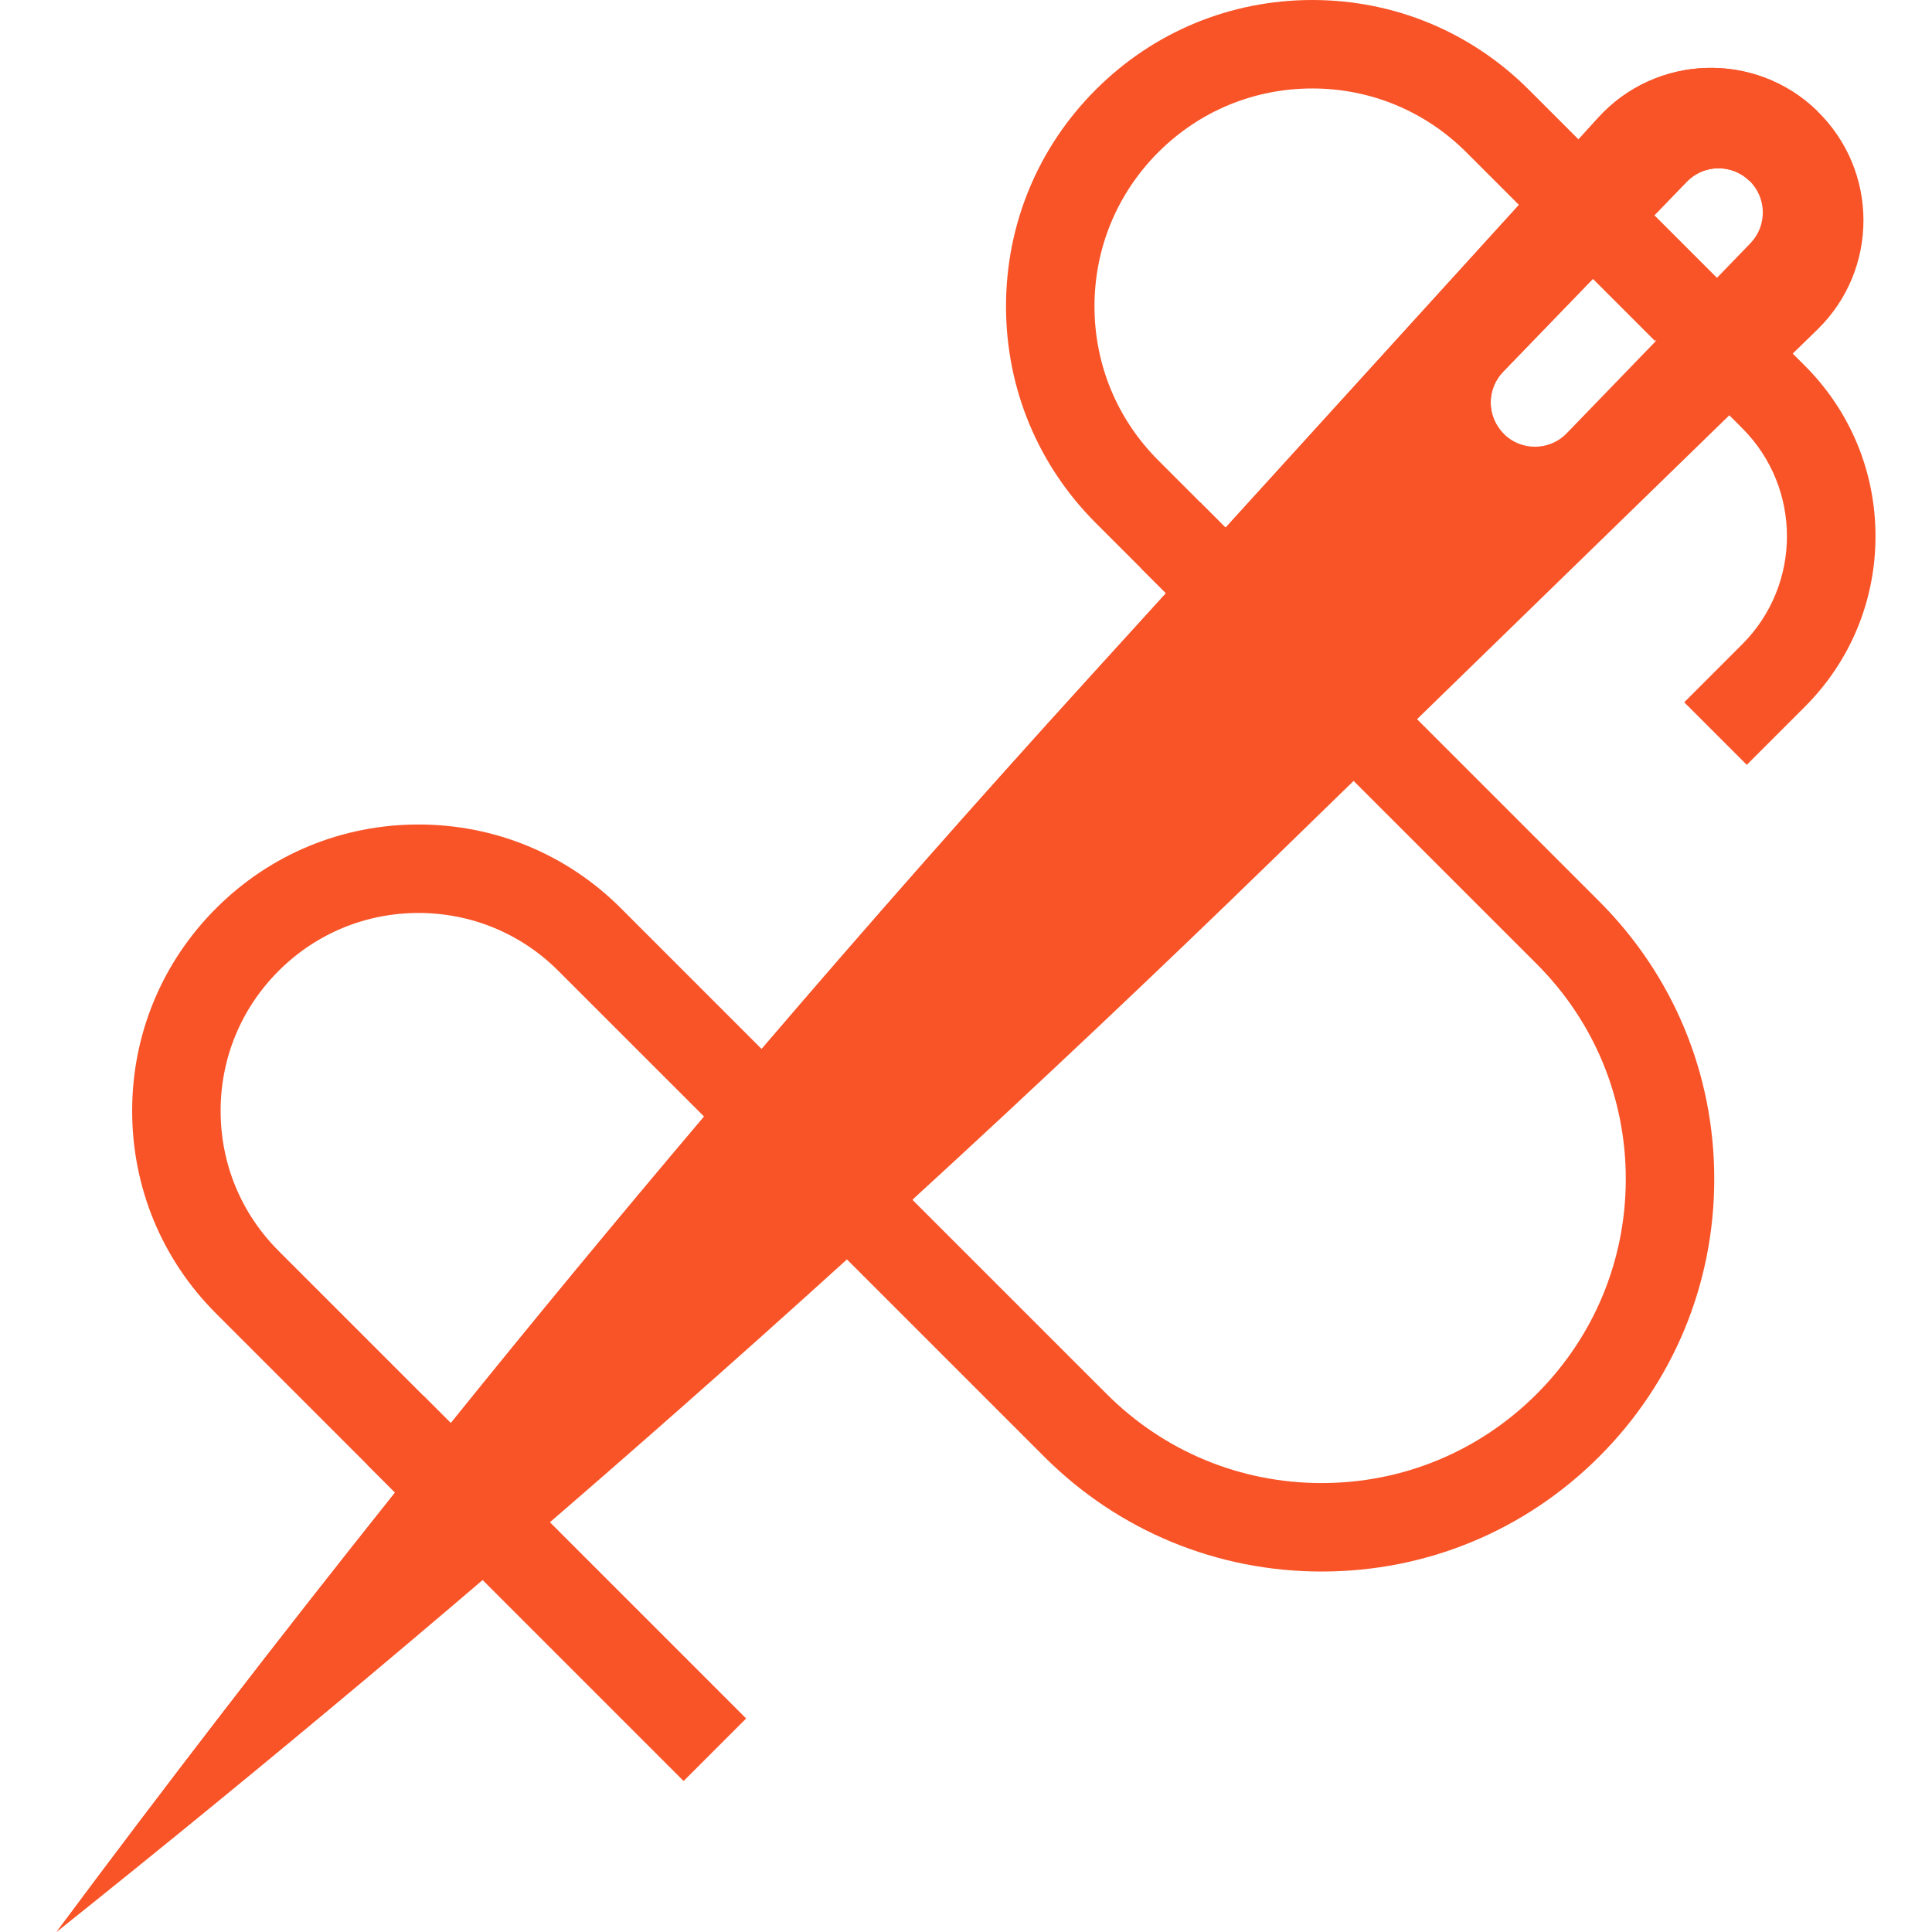
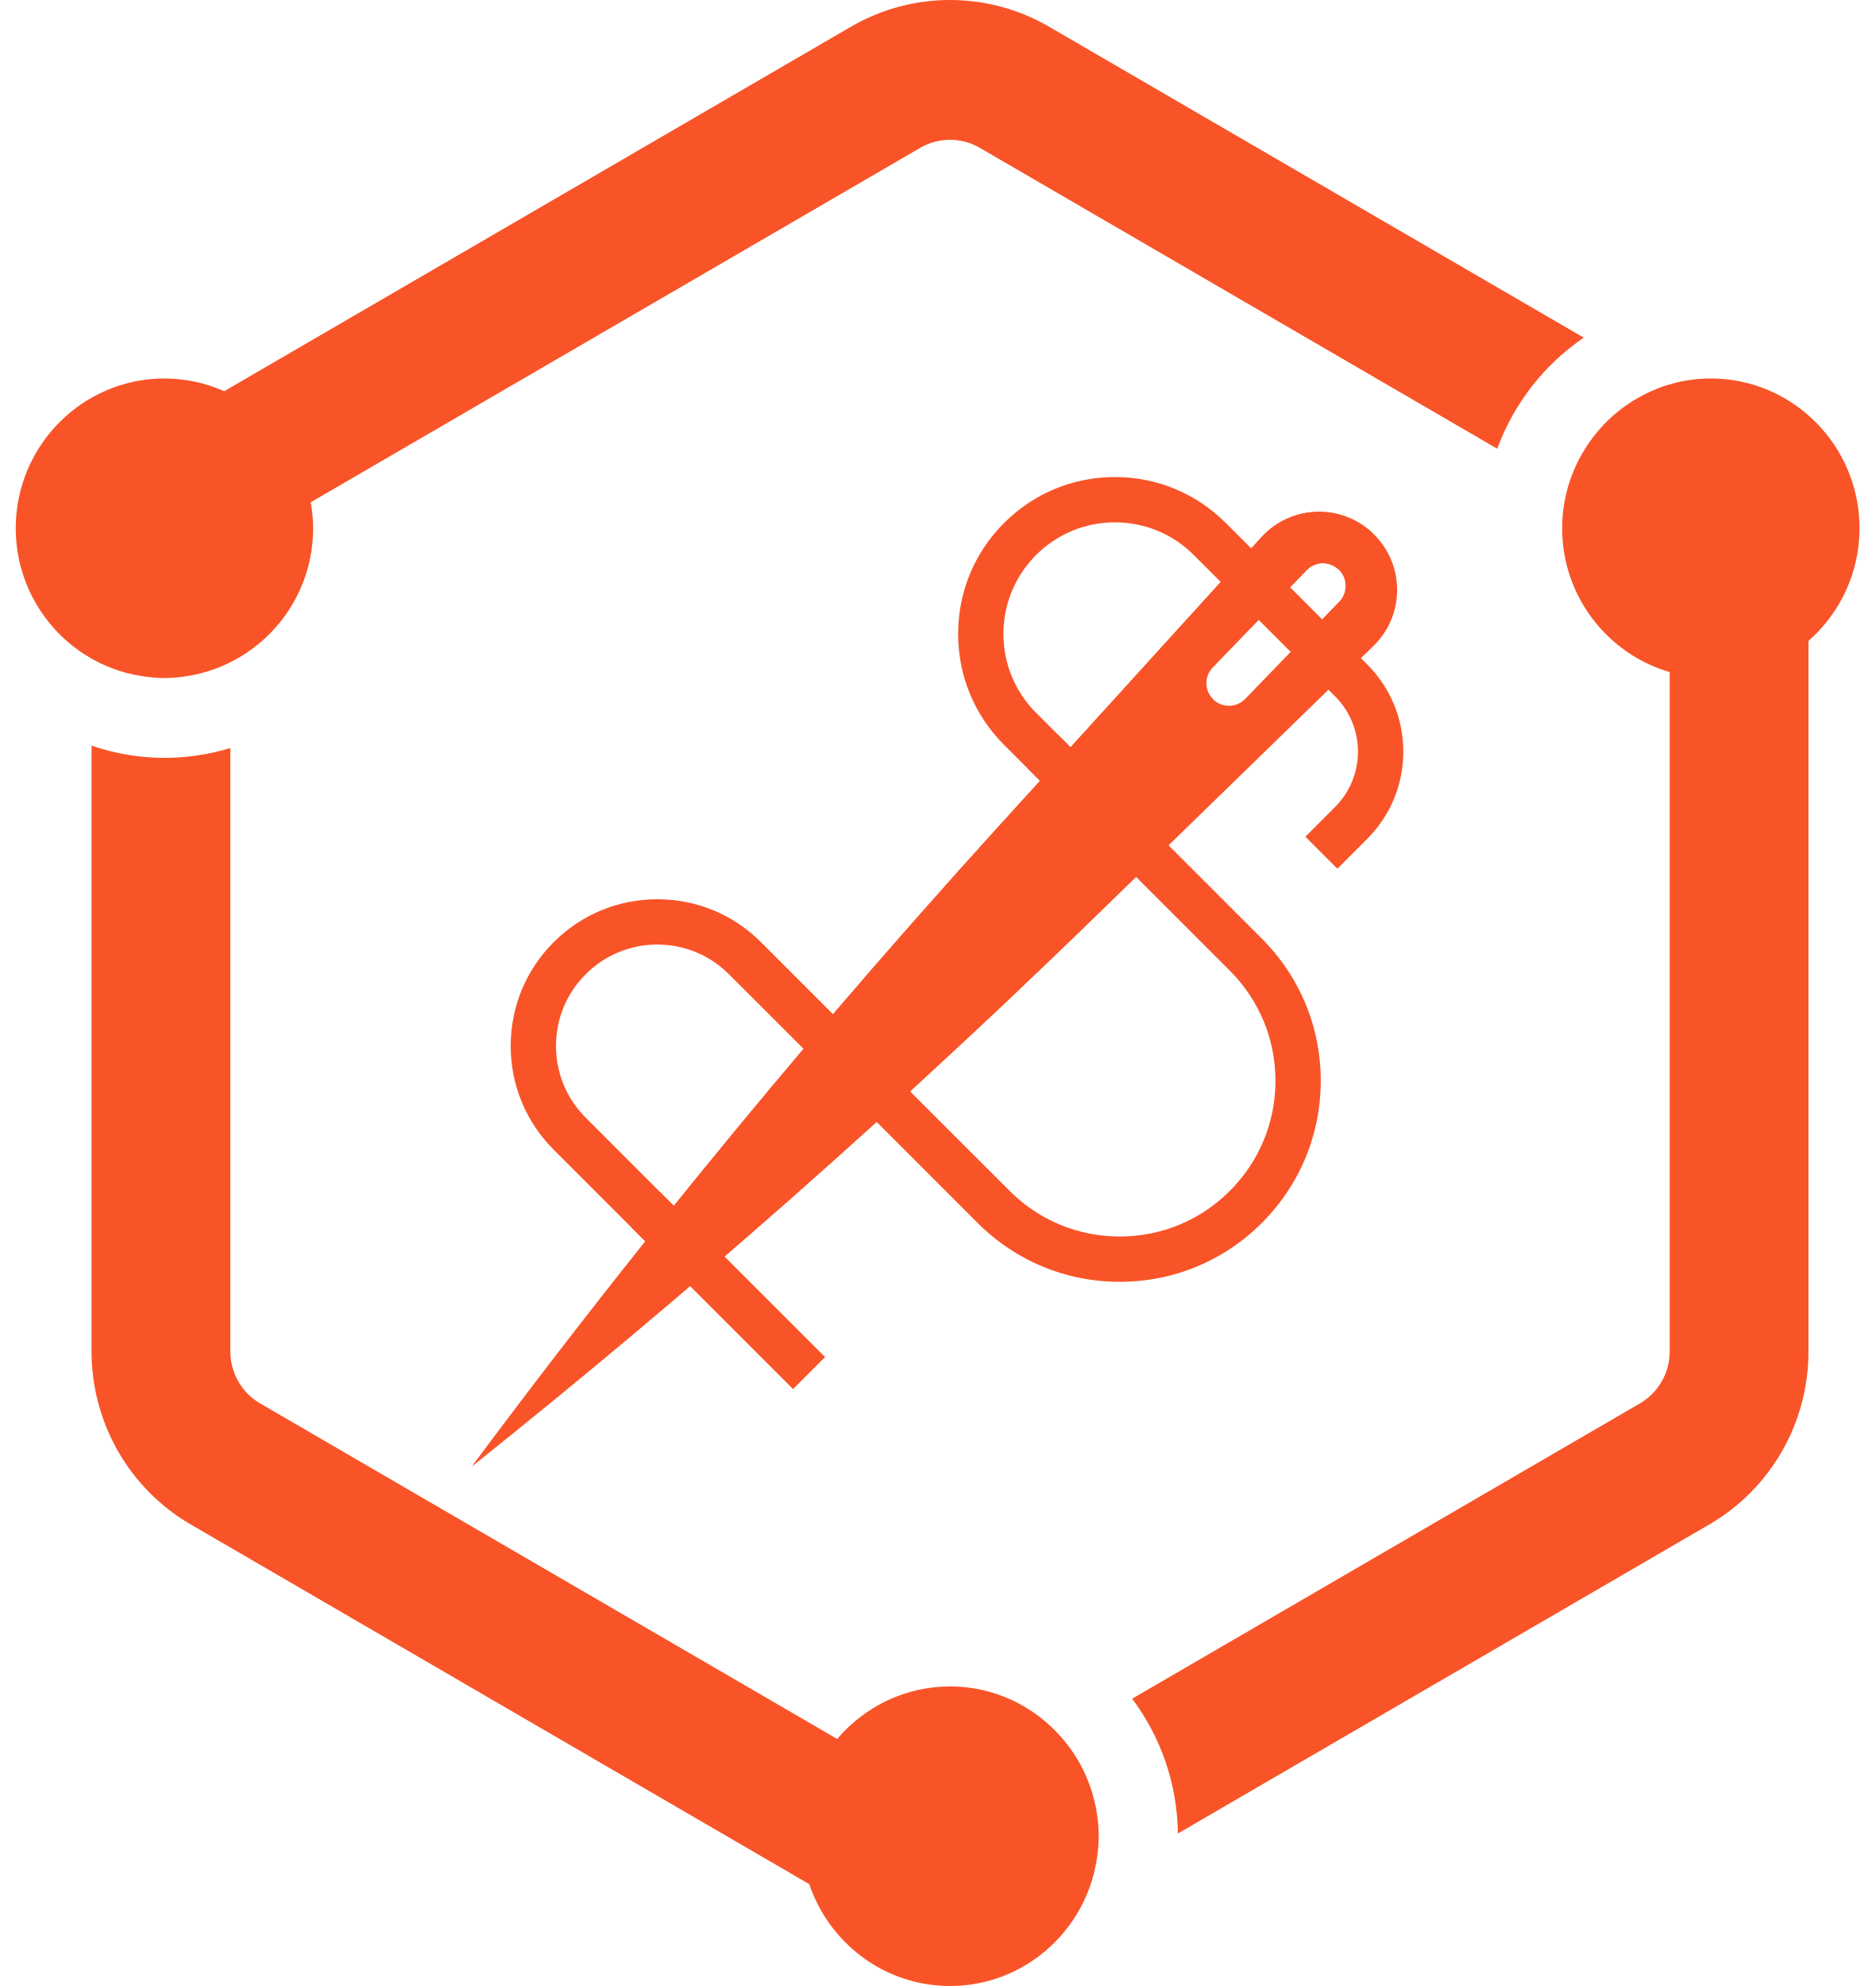
- <svg xmlns="http://www.w3.org/2000/svg" viewBox="0 0 512 512" height="512" width="512" fill="#F95428">
-   <rect x="115.931" y="421.52" transform="matrix(-0.7071 -0.7071 0.7071 -0.7071 -34.9195 852.0204)" width="86.137" height="23.445" />
-   <path d="M454.296,312.445c0,27.783-10.832,53.913-30.479,73.56c-19.647,19.647-45.777,30.467-73.56,30.467 c-27.794,0-53.913-10.82-73.56-30.467l-52.248-52.248l-31.581-3.88l-2.602-14.126l-3.669-19.846l-7.327-7.327l-31.276-31.264 c-9.906-9.917-23.07-15.368-37.079-15.368c-14.02,0-27.185,5.451-37.091,15.368c-9.906,9.894-15.357,23.07-15.357,37.079 c0,14.032,5.451,27.208,15.357,37.102l38.321,38.321l13.141,13.153l-16.295,16.857l-11.617-11.617L57.237,348.07 c-14.325-14.325-22.214-33.386-22.214-53.678c0-20.269,7.889-39.33,22.226-53.666c14.325-14.337,33.386-22.226,53.666-22.226 c20.269,0,39.33,7.889,53.666,22.226l37.173,37.184l38.298,12.403l1.852,27.748l51.369,51.357 c15.216,15.228,35.449,23.609,56.984,23.609c21.523,0,41.756-8.382,56.984-23.609c15.216-15.216,23.609-35.449,23.609-56.972 c0-21.535-8.393-41.768-23.609-56.984l-56.703-56.691l16.588-16.588l56.691,56.691C443.464,258.52,454.296,284.65,454.296,312.445z" />
-   <path d="M462.915,202.688l-16.578-16.578l15.39-15.391c15.776-15.775,15.776-41.444,0-57.221l-11.622-11.621 l16.578-16.579l11.623,11.622c12.071,12.071,18.718,28.119,18.718,45.189s-6.647,33.118-18.718,45.189L462.915,202.688z" />
-   <path d="M125.287,382.968l-16.295,16.857l-11.617-11.617c4.912-6.143,9.824-12.274,14.771-18.393 L125.287,382.968z" />
-   <path d="M481.505,29.342c-16.388-15.849-42.647-15.005-57.98,1.876l-98.74,108.622l-16.154,0.129 l0.363,17.244l-20.433,22.472c-29.401,32.331-58.297,65.108-86.713,98.306l19.987,19.987l19.964,19.964 c32.448-29.729,64.463-59.95,96.021-90.652l20.902-20.339l16.81-16.365L481.61,87.357C497.952,71.461,497.905,45.191,481.505,29.342 z M463.874,64.463l-8.862,9.167l-12.156,5.967l-4.138,10.89l-23.516,24.325c-2.298,2.38-5.357,3.575-8.429,3.575 c-2.931,0-5.873-1.102-8.147-3.294c-4.654-4.502-4.783-11.922-0.281-16.576l48.661-50.349c4.501-4.654,11.922-4.783,16.576-0.281 C468.246,52.389,468.363,59.809,463.874,64.463z M205.541,314.848l-18.944-18.944c-22.707,26.81-45.085,53.889-67.124,81.238 c-4.947,6.119-9.859,12.25-14.771,18.393C74.153,433.845,44.237,472.67,14.977,512c56.105-44.792,111.096-90.933,164.915-138.398 c14.946-13.176,29.799-26.458,44.558-39.845L205.541,314.848z" />
-   <path d="M186.597,295.904l18.944,18.944L14.977,512c29.26-39.33,59.176-78.155,89.725-116.465 c4.912-6.143,9.824-12.274,14.771-18.393C141.512,349.793,163.89,322.714,186.597,295.904z" />
-   <polygon points="198.214,307.521 190.266,315.751 186.597,295.904" />
-   <path d="M481.505,29.342l-17.924,18.545c-4.654-4.502-12.074-4.373-16.576,0.281l-48.661,50.349 c-4.501,4.654-4.373,12.074,0.281,16.576l-176.79,182.886l-19.987-19.987c28.416-33.199,57.312-65.975,86.713-98.306l20.433-22.472 l-0.363-17.244l16.154-0.129l98.74-108.622C438.857,14.337,465.116,13.493,481.505,29.342z" />
-   <path d="M455.152,73.771l-16.576,16.576l-43.011-43.011l-6.975-6.975 c-10.902-10.914-25.403-16.916-40.818-16.916c-15.427,0-29.916,6.002-40.818,16.904c-10.902,10.914-16.904,25.403-16.904,40.83 s6.002,29.916,16.904,40.818l11.137,11.148l6.694,6.694l-15.79,17.361l-18.616-18.616c-15.333-15.333-23.774-35.719-23.774-57.406 s8.44-42.073,23.774-57.406C305.699,8.44,326.085,0,347.772,0c21.687,0,42.061,8.44,57.394,23.785l6.131,6.131l7.022,7.022 l13.071,13.071l7.034,7.034l16.588,16.588L455.152,73.771z" />
-   <path d="M318.09,133.146l6.694,6.694l-15.79,17.361l-6.612-6.612 C307.622,144.763,312.874,138.926,318.09,133.146z" />
+ <svg xmlns="http://www.w3.org/2000/svg" width="51" height="54" viewBox="0 0 51 54" fill="#f95428">
+   <path fill-rule="evenodd" clip-rule="evenodd" d="M2.49 20.274C3.114 20.487 3.778 20.607 4.472 20.607C5.096 20.607 5.697 20.512 6.264 20.339V36.748C6.264 37.328 6.574 37.868 7.073 38.158L22.767 47.283C23.51 46.411 24.609 45.855 25.837 45.855C27.173 45.855 28.355 46.513 29.092 47.522C29.105 47.54 29.119 47.558 29.132 47.576C29.184 47.649 29.233 47.725 29.279 47.803L29.333 47.891C29.375 47.963 29.413 48.035 29.45 48.109C29.47 48.149 29.489 48.189 29.508 48.229C29.539 48.298 29.568 48.367 29.596 48.438C29.616 48.488 29.634 48.539 29.652 48.59C29.675 48.654 29.697 48.719 29.716 48.785C29.734 48.848 29.748 48.911 29.764 48.974L29.805 49.151C29.82 49.23 29.83 49.31 29.841 49.39C29.847 49.438 29.856 49.485 29.861 49.532C29.873 49.663 29.881 49.794 29.881 49.928C29.881 50.141 29.86 50.347 29.828 50.552L29.816 50.627C29.486 52.541 27.829 54 25.837 54C24.06 54 22.551 52.839 22.009 51.231L5.186 41.45C3.517 40.481 2.49 38.688 2.49 36.748V20.274ZM46.527 10.291C48.757 10.291 50.571 12.117 50.571 14.363C50.571 15.585 50.032 16.679 49.183 17.427V36.748C49.183 38.688 48.156 40.481 46.487 41.45L32.033 49.854C32.017 48.479 31.556 47.214 30.79 46.188L44.6 38.158C45.1 37.868 45.409 37.328 45.409 36.748V18.274C43.722 17.784 42.484 16.218 42.484 14.363C42.484 13.46 42.781 12.628 43.277 11.952C43.284 11.941 43.292 11.931 43.3 11.92C43.394 11.795 43.494 11.674 43.601 11.561L43.615 11.545C43.837 11.313 44.085 11.108 44.356 10.934C44.384 10.915 44.413 10.898 44.442 10.88C44.549 10.816 44.659 10.755 44.772 10.7C44.805 10.684 44.838 10.667 44.871 10.652C45.013 10.588 45.157 10.529 45.307 10.481L45.601 10.399C45.899 10.329 46.209 10.291 46.527 10.291ZM25.837 0C26.768 0 27.698 0.242 28.532 0.727L43.072 9.181C42.002 9.908 41.174 10.964 40.718 12.201L26.645 4.019C26.4 3.876 26.12 3.801 25.837 3.801C25.553 3.801 25.274 3.876 25.028 4.019L8.451 13.657C8.491 13.887 8.516 14.122 8.516 14.363C8.516 16.115 7.41 17.608 5.865 18.181C5.853 18.186 5.841 18.191 5.829 18.194C5.706 18.238 5.582 18.276 5.455 18.308L5.379 18.328C5.263 18.355 5.143 18.376 5.024 18.393L4.926 18.408C4.777 18.425 4.626 18.436 4.472 18.436C4.308 18.436 4.146 18.422 3.986 18.403C3.943 18.397 3.901 18.39 3.858 18.383C3.735 18.364 3.614 18.34 3.495 18.31C3.458 18.301 3.422 18.292 3.385 18.282C3.07 18.192 2.77 18.068 2.49 17.909L2.25 17.761C1.154 17.032 0.428 15.782 0.428 14.363C0.428 12.117 2.243 10.291 4.472 10.291C5.051 10.291 5.6 10.416 6.097 10.637L23.141 0.727C23.975 0.242 24.906 0 25.837 0Z" />
+   <path d="M18.367 34.57L21.568 37.77L22.439 36.899L19.238 33.699L18.367 34.57Z" />
+   <path d="M35.919 29.387C35.919 30.847 35.349 32.22 34.317 33.252C33.285 34.285 31.912 34.853 30.452 34.853C28.992 34.853 27.619 34.285 26.587 33.252L23.842 30.507L22.183 30.303L22.046 29.561L21.853 28.518L21.468 28.133L19.825 26.491C19.304 25.97 18.613 25.683 17.877 25.683C17.14 25.683 16.448 25.97 15.928 26.491C15.407 27.011 15.121 27.703 15.121 28.439C15.121 29.176 15.407 29.869 15.928 30.388L17.941 32.402L18.632 33.093L17.776 33.979L17.165 33.368L15.056 31.259C14.304 30.507 13.889 29.505 13.889 28.439C13.889 27.374 14.304 26.372 15.057 25.619C15.81 24.866 16.811 24.451 17.877 24.451C18.942 24.451 19.943 24.866 20.696 25.619L22.65 27.573L24.662 28.225L24.759 29.683L27.458 32.381C28.258 33.181 29.321 33.621 30.452 33.621C31.583 33.621 32.646 33.181 33.446 32.381C34.246 31.581 34.687 30.518 34.687 29.387C34.687 28.256 34.246 27.193 33.446 26.393L30.467 23.415L31.338 22.543L34.317 25.522C35.349 26.554 35.919 27.927 35.919 29.387Z" />
+   <path d="M36.371 23.621L35.5 22.75L36.309 21.941C37.138 21.112 37.138 19.763 36.309 18.934L35.698 18.324L36.569 17.453L37.18 18.063C37.814 18.698 38.164 19.541 38.164 20.438C38.164 21.335 37.814 22.178 37.18 22.812L36.371 23.621Z" />
+   <path d="M18.632 33.093L17.776 33.978L17.165 33.368C17.423 33.045 17.681 32.723 17.941 32.402L18.632 33.093Z" />
+   <path d="M37.348 14.513C36.487 13.68 35.107 13.724 34.302 14.611L29.114 20.319L28.265 20.325L28.284 21.231L27.211 22.412C25.666 24.111 24.148 25.833 22.654 27.577L23.705 28.627L24.754 29.676C26.459 28.114 28.141 26.526 29.799 24.913L30.897 23.845L31.78 22.985L37.354 17.561C38.212 16.726 38.21 15.345 37.348 14.513ZM36.422 16.358L35.956 16.84L35.318 17.153L35.1 17.725L33.864 19.003C33.744 19.128 33.583 19.191 33.422 19.191C33.268 19.191 33.113 19.133 32.994 19.018C32.749 18.782 32.742 18.392 32.979 18.147L35.535 15.502C35.772 15.257 36.162 15.251 36.407 15.487C36.651 15.724 36.658 16.113 36.422 16.358ZM22.849 29.514L21.853 28.518C20.66 29.927 19.484 31.35 18.326 32.787C18.067 33.108 17.808 33.43 17.55 33.753C15.945 35.766 14.373 37.806 12.836 39.872C15.784 37.519 18.673 35.095 21.501 32.601C22.286 31.909 23.067 31.211 23.842 30.507L22.849 29.514Z" />
+   <path d="M21.853 28.518L22.849 29.514L12.836 39.872C14.373 37.806 15.945 35.766 17.55 33.753C17.808 33.43 18.066 33.108 18.326 32.787C19.484 31.35 20.66 29.927 21.853 28.518Z" />
+   <path d="M22.464 29.129L22.046 29.561L21.853 28.518L22.464 29.129Z" />
+   <path d="M37.348 14.513L36.406 15.487C36.162 15.251 35.772 15.257 35.535 15.502L32.979 18.147C32.742 18.392 32.749 18.782 32.993 19.018L23.705 28.627L22.654 27.577C24.148 25.833 25.666 24.111 27.21 22.412L28.284 21.231L28.265 20.325L29.114 20.319L34.302 14.611C35.107 13.724 36.487 13.68 37.348 14.513Z" />
+   <path d="M35.964 16.847L35.093 17.718L32.833 15.458L32.466 15.092C31.893 14.518 31.131 14.203 30.322 14.203C29.511 14.203 28.75 14.518 28.177 15.091C27.604 15.665 27.289 16.426 27.289 17.236C27.289 18.047 27.604 18.808 28.177 19.381L28.762 19.967L29.114 20.318L28.284 21.231L27.306 20.253C26.5 19.447 26.057 18.376 26.057 17.236C26.057 16.097 26.5 15.026 27.306 14.22C28.111 13.415 29.182 12.971 30.322 12.971C31.461 12.971 32.532 13.415 33.337 14.221L33.659 14.543L34.028 14.912L34.715 15.599L35.085 15.968L35.956 16.84L35.964 16.847Z" />
+   <path d="M28.762 19.967L29.114 20.319L28.284 21.231L27.937 20.883C28.212 20.577 28.488 20.27 28.762 19.967Z" />
</svg>
